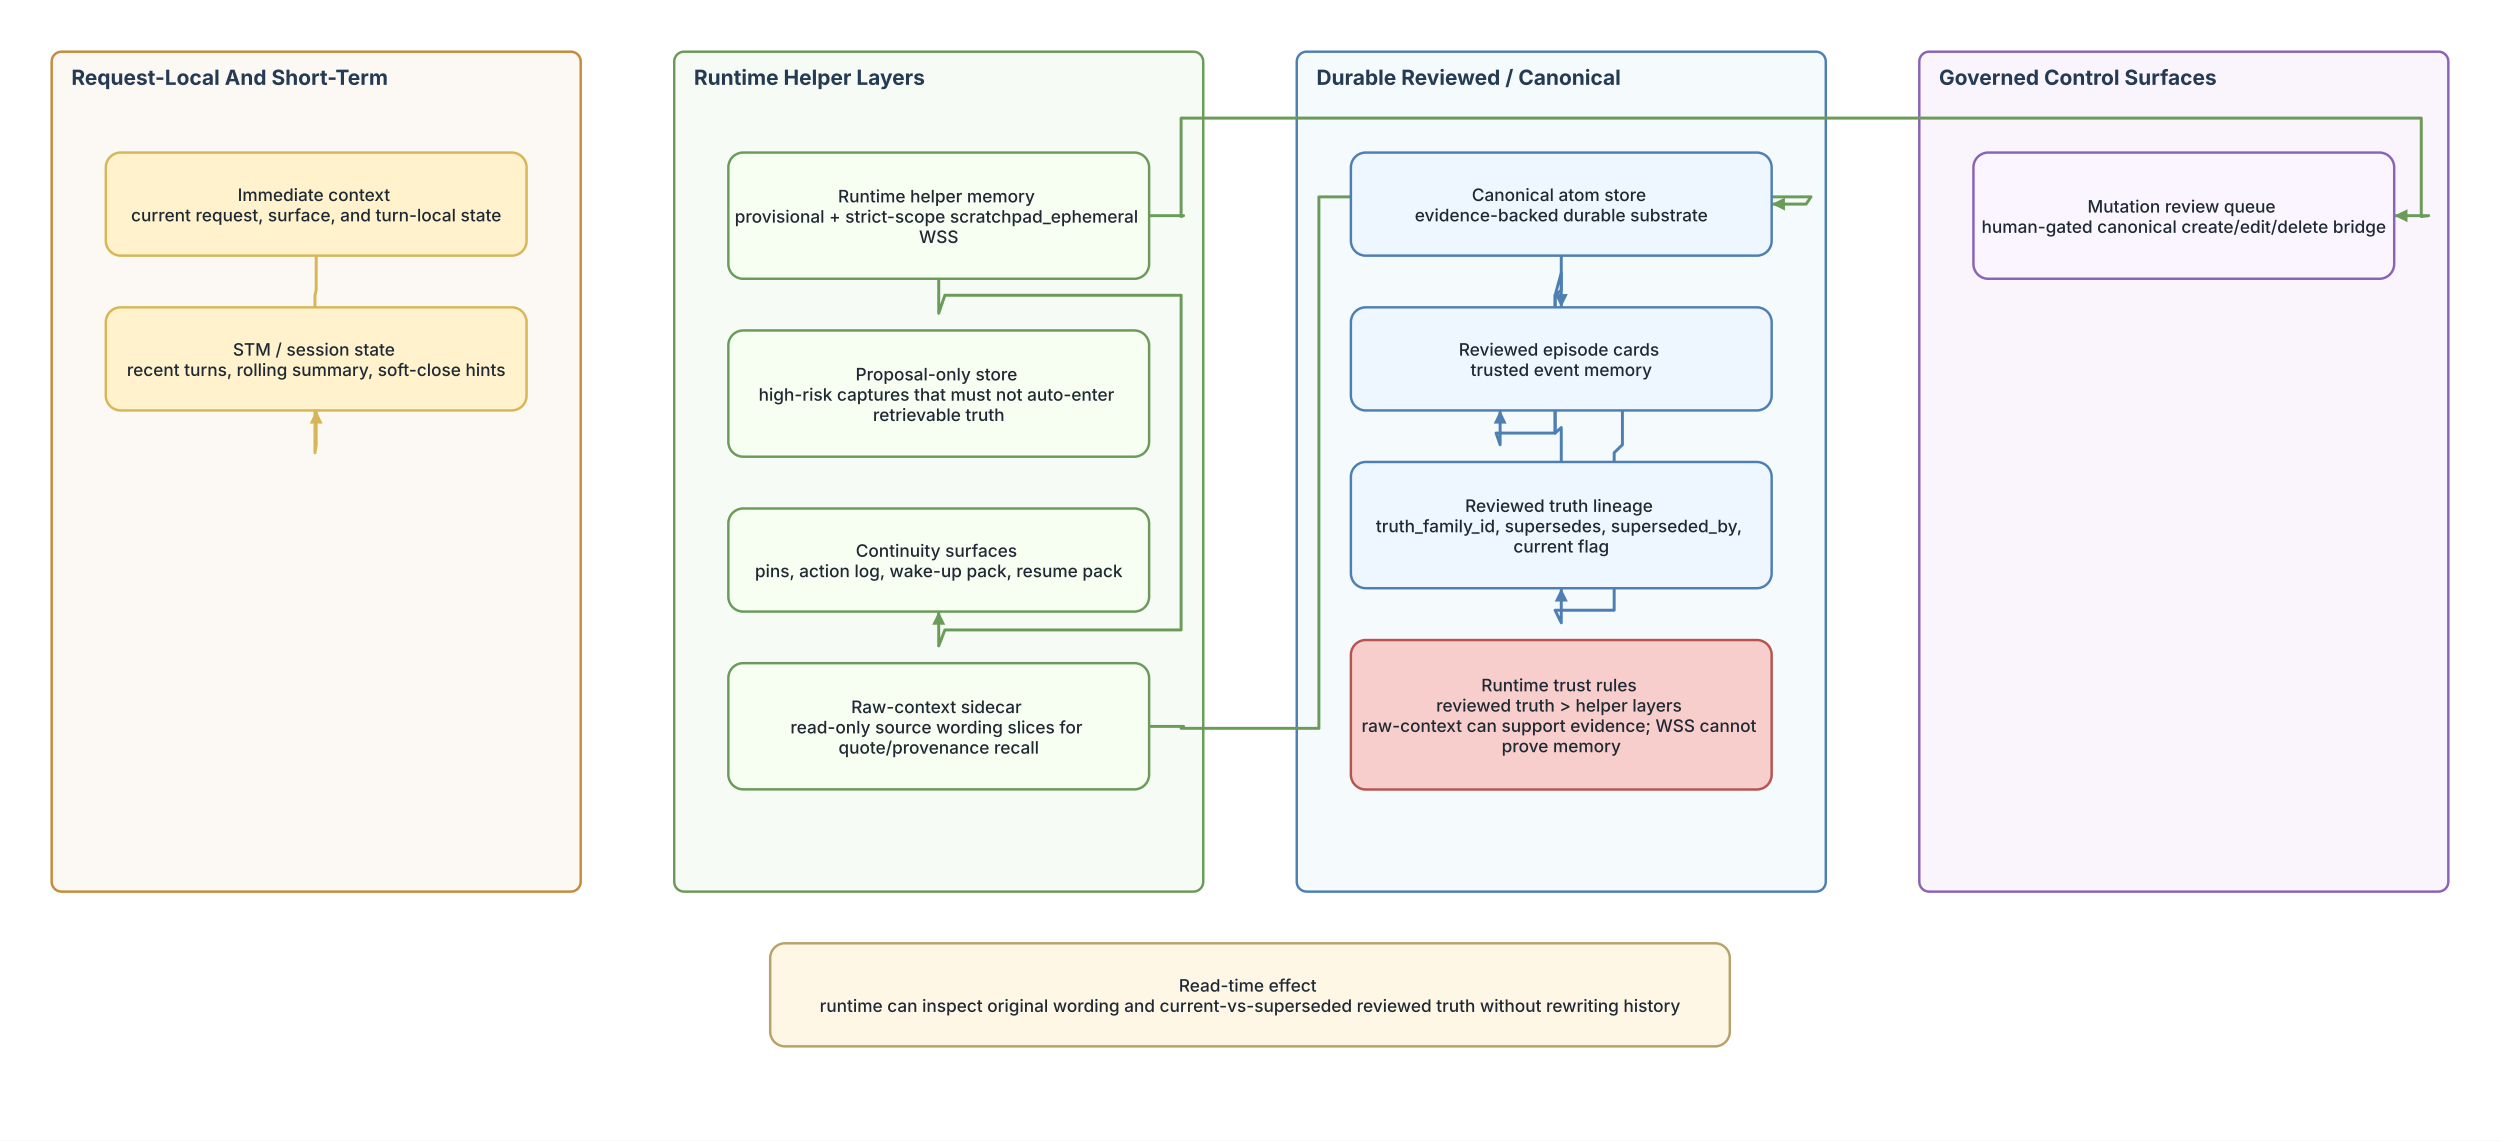
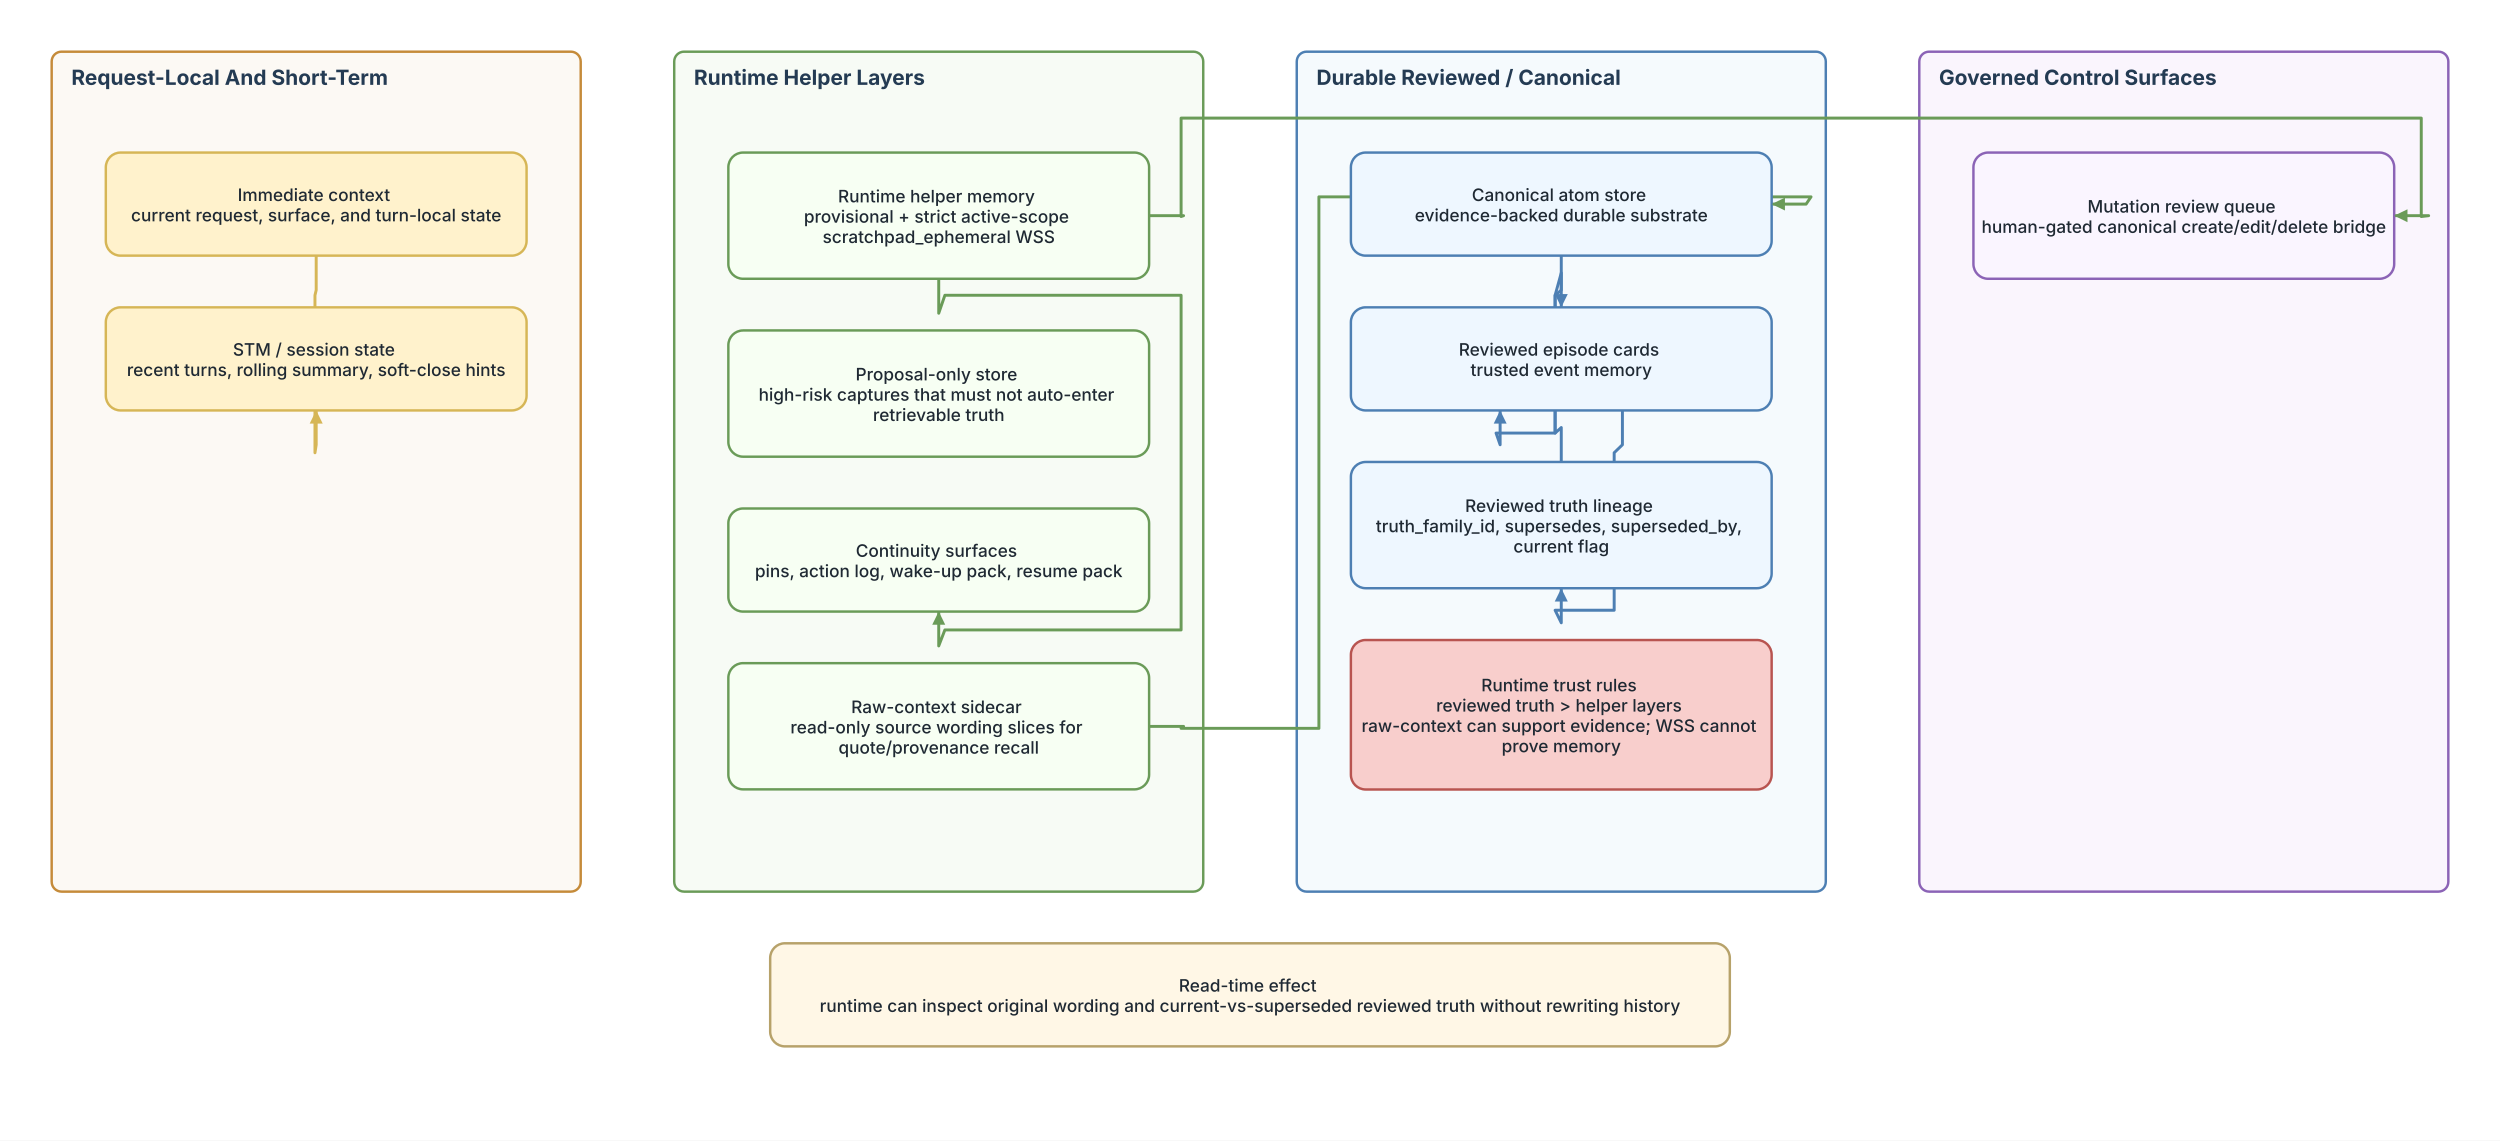
<svg xmlns="http://www.w3.org/2000/svg" width="2032" height="927" viewBox="0 0 2032 927" role="img" aria-label="Engineering Runtime Memory Layers">
  <rect width="100%" height="100%" fill="#ffffff" />
  <rect x="42.0" y="42.0" width="430.0" height="682.7" rx="8" fill="#f8f1e7" fill-opacity="0.48" stroke="#c58b3a" stroke-width="2" />
  <text x="58.0" y="69.0" font-family="Segoe UI, Inter, Arial, sans-serif" font-size="17" font-weight="700" fill="#243b53">Request-Local And Short-Term</text>
  <rect x="548.0" y="42.0" width="430.0" height="682.7" rx="8" fill="#eef6ea" fill-opacity="0.48" stroke="#6a9b58" stroke-width="2" />
  <text x="564.0" y="69.0" font-family="Segoe UI, Inter, Arial, sans-serif" font-size="17" font-weight="700" fill="#243b53">Runtime Helper Layers</text>
  <rect x="1054.0" y="42.0" width="430.0" height="682.7" rx="8" fill="#eaf3fb" fill-opacity="0.48" stroke="#4d7fb3" stroke-width="2" />
  <text x="1070.0" y="69.0" font-family="Segoe UI, Inter, Arial, sans-serif" font-size="17" font-weight="700" fill="#243b53">Durable Reviewed / Canonical</text>
  <rect x="1560.0" y="42.0" width="430.0" height="682.7" rx="8" fill="#f4eafa" fill-opacity="0.48" stroke="#8b63b6" stroke-width="2" />
  <text x="1576.0" y="69.0" font-family="Segoe UI, Inter, Arial, sans-serif" font-size="17" font-weight="700" fill="#243b53">Governed Control Surfaces</text>
  <polyline points="257.0,207.8 257.0,235.8 256.0,240.0 256.0,368.0 257.0,361.5 257.0,333.5" fill="none" stroke="#d6b656" stroke-width="2.4" stroke-linejoin="round" stroke-linecap="round" />
  <polyline points="763.0,226.6 763.0,254.6 768.0,240.0 960.0,240.0 960.0,512.0 768.0,512.0 763.0,525.0 763.0,497.0" fill="none" stroke="#6a9b58" stroke-width="2.4" stroke-linejoin="round" stroke-linecap="round" />
  <polyline points="1269.0,207.8 1269.0,235.8 1264.0,240.0 1264.0,352.0 1216.0,352.0 1219.3,361.5 1219.3,333.5" fill="none" stroke="#4d7fb3" stroke-width="2.4" stroke-linejoin="round" stroke-linecap="round" />
  <polyline points="1318.7,333.5 1318.7,361.5 1312.0,368.0 1312.0,496.0 1264.0,496.0 1269.0,506.2 1269.0,478.2" fill="none" stroke="#4d7fb3" stroke-width="2.4" stroke-linejoin="round" stroke-linecap="round" />
  <polyline points="934.0,175.3 962.0,175.3 960.0,176.0 960.0,96.0 1968.0,96.0 1968.0,176.0 1974.0,175.3 1946.0,175.3" fill="none" stroke="#6a9b58" stroke-width="2.4" stroke-linejoin="round" stroke-linecap="round" />
  <polyline points="934.0,590.4 962.0,590.4 960.0,592.0 1072.0,592.0 1072.0,160.0 1472.0,160.0 1468.0,165.9 1440.0,165.9" fill="none" stroke="#6a9b58" stroke-width="2.4" stroke-linejoin="round" stroke-linecap="round" />
  <polyline points="1269.0,375.5 1269.0,347.5 1264.0,352.0 1264.0,240.0 1269.0,221.8 1269.0,249.8" fill="none" stroke="#4d7fb3" stroke-width="2.4" stroke-linejoin="round" stroke-linecap="round" />
  <rect x="86.0" y="124.0" width="342.0" height="83.8" rx="12" fill="#fff2cc" stroke="#d6b656" stroke-width="2" />
  <text text-anchor="middle" font-family="Segoe UI, Inter, Arial, sans-serif" font-size="14" font-weight="500" fill="#1f2933" x="257.0" y="163.4">
    <tspan x="257.0" dy="0.0">Immediate context</tspan>
    <tspan x="257.0" dy="16.5">current request, surface, and turn-local state</tspan>
  </text>
  <rect x="86.0" y="249.8" width="342.0" height="83.8" rx="12" fill="#fff2cc" stroke="#d6b656" stroke-width="2" />
  <text text-anchor="middle" font-family="Segoe UI, Inter, Arial, sans-serif" font-size="14" font-weight="500" fill="#1f2933" x="257.0" y="289.1">
    <tspan x="257.0" dy="0.0">STM / session state</tspan>
    <tspan x="257.0" dy="16.5">recent turns, rolling summary, soft-close hints</tspan>
  </text>
  <rect x="592.0" y="124.0" width="342.0" height="102.6" rx="12" fill="#f7fff3" stroke="#6a9b58" stroke-width="2" />
  <text text-anchor="middle" font-family="Segoe UI, Inter, Arial, sans-serif" font-size="14" font-weight="500" fill="#1f2933" x="763.0" y="164.5">
    <tspan x="763.0" dy="0.0">Runtime helper memory</tspan>
-     <tspan x="763.0" dy="16.5">provisional + strict-scope scratchpad_ephemeral</tspan>
-     <tspan x="763.0" dy="16.5">WSS</tspan>
+     <tspan x="763.0" dy="16.5">provisional + strict active-scope</tspan>
+     <tspan x="763.0" dy="16.5">scratchpad_ephemeral WSS</tspan>
  </text>
  <rect x="592.0" y="268.6" width="342.0" height="102.6" rx="12" fill="#f7fff3" stroke="#6a9b58" stroke-width="2" />
  <text text-anchor="middle" font-family="Segoe UI, Inter, Arial, sans-serif" font-size="14" font-weight="500" fill="#1f2933" x="763.0" y="309.2">
    <tspan x="763.0" dy="0.0">Proposal-only store</tspan>
    <tspan x="763.0" dy="16.5">high-risk captures that must not auto-enter</tspan>
    <tspan x="763.0" dy="16.5">retrievable truth</tspan>
  </text>
  <rect x="592.0" y="413.3" width="342.0" height="83.8" rx="12" fill="#f7fff3" stroke="#6a9b58" stroke-width="2" />
  <text text-anchor="middle" font-family="Segoe UI, Inter, Arial, sans-serif" font-size="14" font-weight="500" fill="#1f2933" x="763.0" y="452.6">
    <tspan x="763.0" dy="0.0">Continuity surfaces</tspan>
    <tspan x="763.0" dy="16.5">pins, action log, wake-up pack, resume pack</tspan>
  </text>
  <rect x="592.0" y="539.0" width="342.0" height="102.6" rx="12" fill="#f7fff3" stroke="#6a9b58" stroke-width="2" />
  <text text-anchor="middle" font-family="Segoe UI, Inter, Arial, sans-serif" font-size="14" font-weight="500" fill="#1f2933" x="763.0" y="579.6">
    <tspan x="763.0" dy="0.0">Raw-context sidecar</tspan>
    <tspan x="763.0" dy="16.5">read-only source wording slices for</tspan>
    <tspan x="763.0" dy="16.5">quote/provenance recall</tspan>
  </text>
  <rect x="1098.0" y="124.0" width="342.0" height="83.8" rx="12" fill="#eef7ff" stroke="#4d7fb3" stroke-width="2" />
  <text text-anchor="middle" font-family="Segoe UI, Inter, Arial, sans-serif" font-size="14" font-weight="500" fill="#1f2933" x="1269.0" y="163.4">
    <tspan x="1269.0" dy="0.0">Canonical atom store</tspan>
    <tspan x="1269.0" dy="16.5">evidence-backed durable substrate</tspan>
  </text>
  <rect x="1098.0" y="249.8" width="342.0" height="83.8" rx="12" fill="#eef7ff" stroke="#4d7fb3" stroke-width="2" />
  <text text-anchor="middle" font-family="Segoe UI, Inter, Arial, sans-serif" font-size="14" font-weight="500" fill="#1f2933" x="1269.0" y="289.1">
    <tspan x="1269.0" dy="0.0">Reviewed episode cards</tspan>
    <tspan x="1269.0" dy="16.5">trusted event memory</tspan>
  </text>
  <rect x="1098.0" y="375.5" width="342.0" height="102.6" rx="12" fill="#eef7ff" stroke="#4d7fb3" stroke-width="2" />
  <text text-anchor="middle" font-family="Segoe UI, Inter, Arial, sans-serif" font-size="14" font-weight="500" fill="#1f2933" x="1269.0" y="416.1">
    <tspan x="1269.0" dy="0.0">Reviewed truth lineage</tspan>
    <tspan x="1269.0" dy="16.5">truth_family_id, supersedes, superseded_by,</tspan>
    <tspan x="1269.0" dy="16.5">current flag</tspan>
  </text>
  <rect x="1098.0" y="520.2" width="342.0" height="121.5" rx="12" fill="#f8cecc" stroke="#b85450" stroke-width="2" />
  <text text-anchor="middle" font-family="Segoe UI, Inter, Arial, sans-serif" font-size="14" font-weight="500" fill="#1f2933" x="1269.0" y="561.9">
    <tspan x="1269.0" dy="0.0">Runtime trust rules</tspan>
    <tspan x="1269.0" dy="16.5">reviewed truth &gt; helper layers</tspan>
    <tspan x="1269.0" dy="16.5">raw-context can support evidence; WSS cannot</tspan>
    <tspan x="1269.0" dy="16.5">prove memory</tspan>
  </text>
  <rect x="1604.0" y="124.0" width="342.0" height="102.6" rx="12" fill="#faf5ff" stroke="#8b63b6" stroke-width="2" />
  <text text-anchor="middle" font-family="Segoe UI, Inter, Arial, sans-serif" font-size="14" font-weight="500" fill="#1f2933" x="1775.0" y="172.8">
    <tspan x="1775.0" dy="0.0">Mutation review queue</tspan>
    <tspan x="1775.0" dy="16.5">human-gated canonical create/edit/delete bridge</tspan>
  </text>
  <rect x="626.0" y="766.7" width="780.0" height="83.8" rx="12" fill="#fff7e6" stroke="#b7a26a" stroke-width="2" />
  <text text-anchor="middle" font-family="Segoe UI, Inter, Arial, sans-serif" font-size="14" font-weight="500" fill="#1f2933" x="1016.0" y="806.0">
    <tspan x="1016.0" dy="0.0">Read-time effect</tspan>
    <tspan x="1016.0" dy="16.5">runtime can inspect original wording and current-vs-superseded reviewed truth without rewriting history</tspan>
  </text>
  <polygon points="257.0,333.5 262.3,344.3 251.7,344.3" fill="#d6b656" />
  <polygon points="763.0,497.0 768.3,507.8 757.7,507.8" fill="#6a9b58" />
  <polygon points="1219.3,333.5 1224.6,344.3 1214.1,344.3" fill="#4d7fb3" />
  <polygon points="1269.0,478.2 1274.3,488.9 1263.7,488.9" fill="#4d7fb3" />
  <polygon points="1946.0,175.3 1956.8,170.1 1956.8,180.6" fill="#6a9b58" />
  <polygon points="1440.0,165.9 1450.8,160.6 1450.8,171.1" fill="#6a9b58" />
  <polygon points="1269.0,249.8 1263.7,239.0 1274.3,239.0" fill="#4d7fb3" />
</svg>
